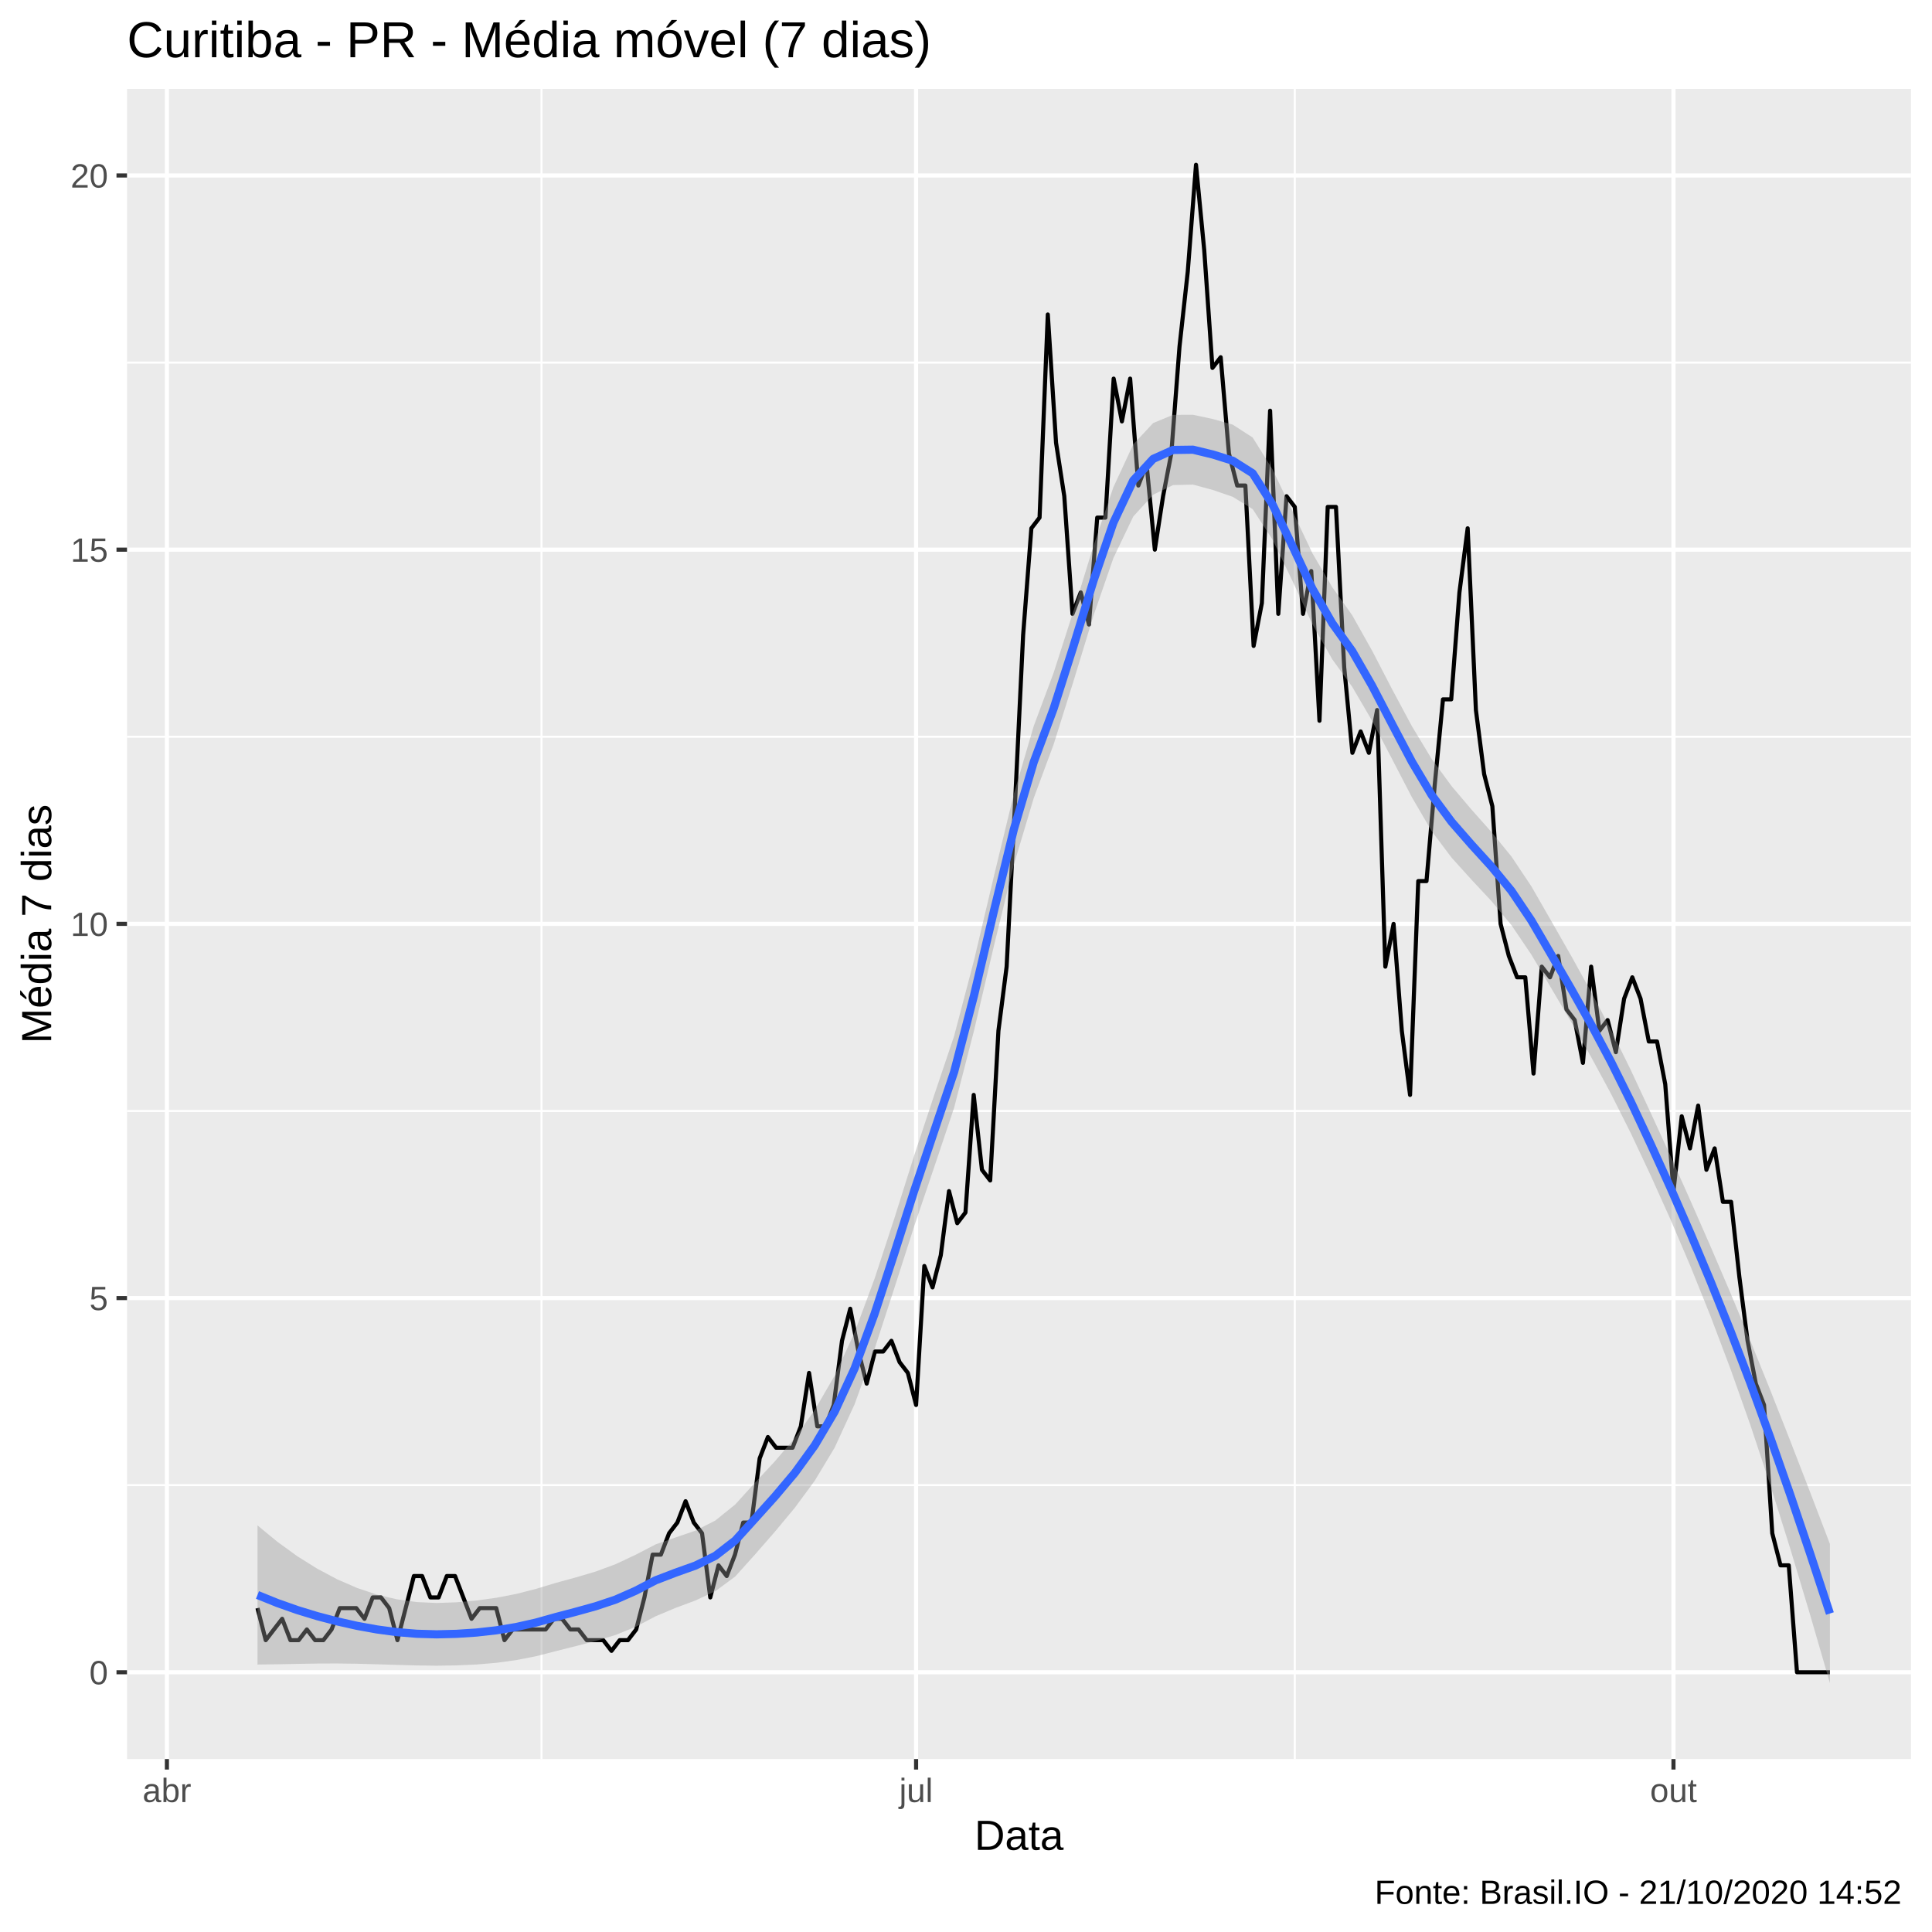
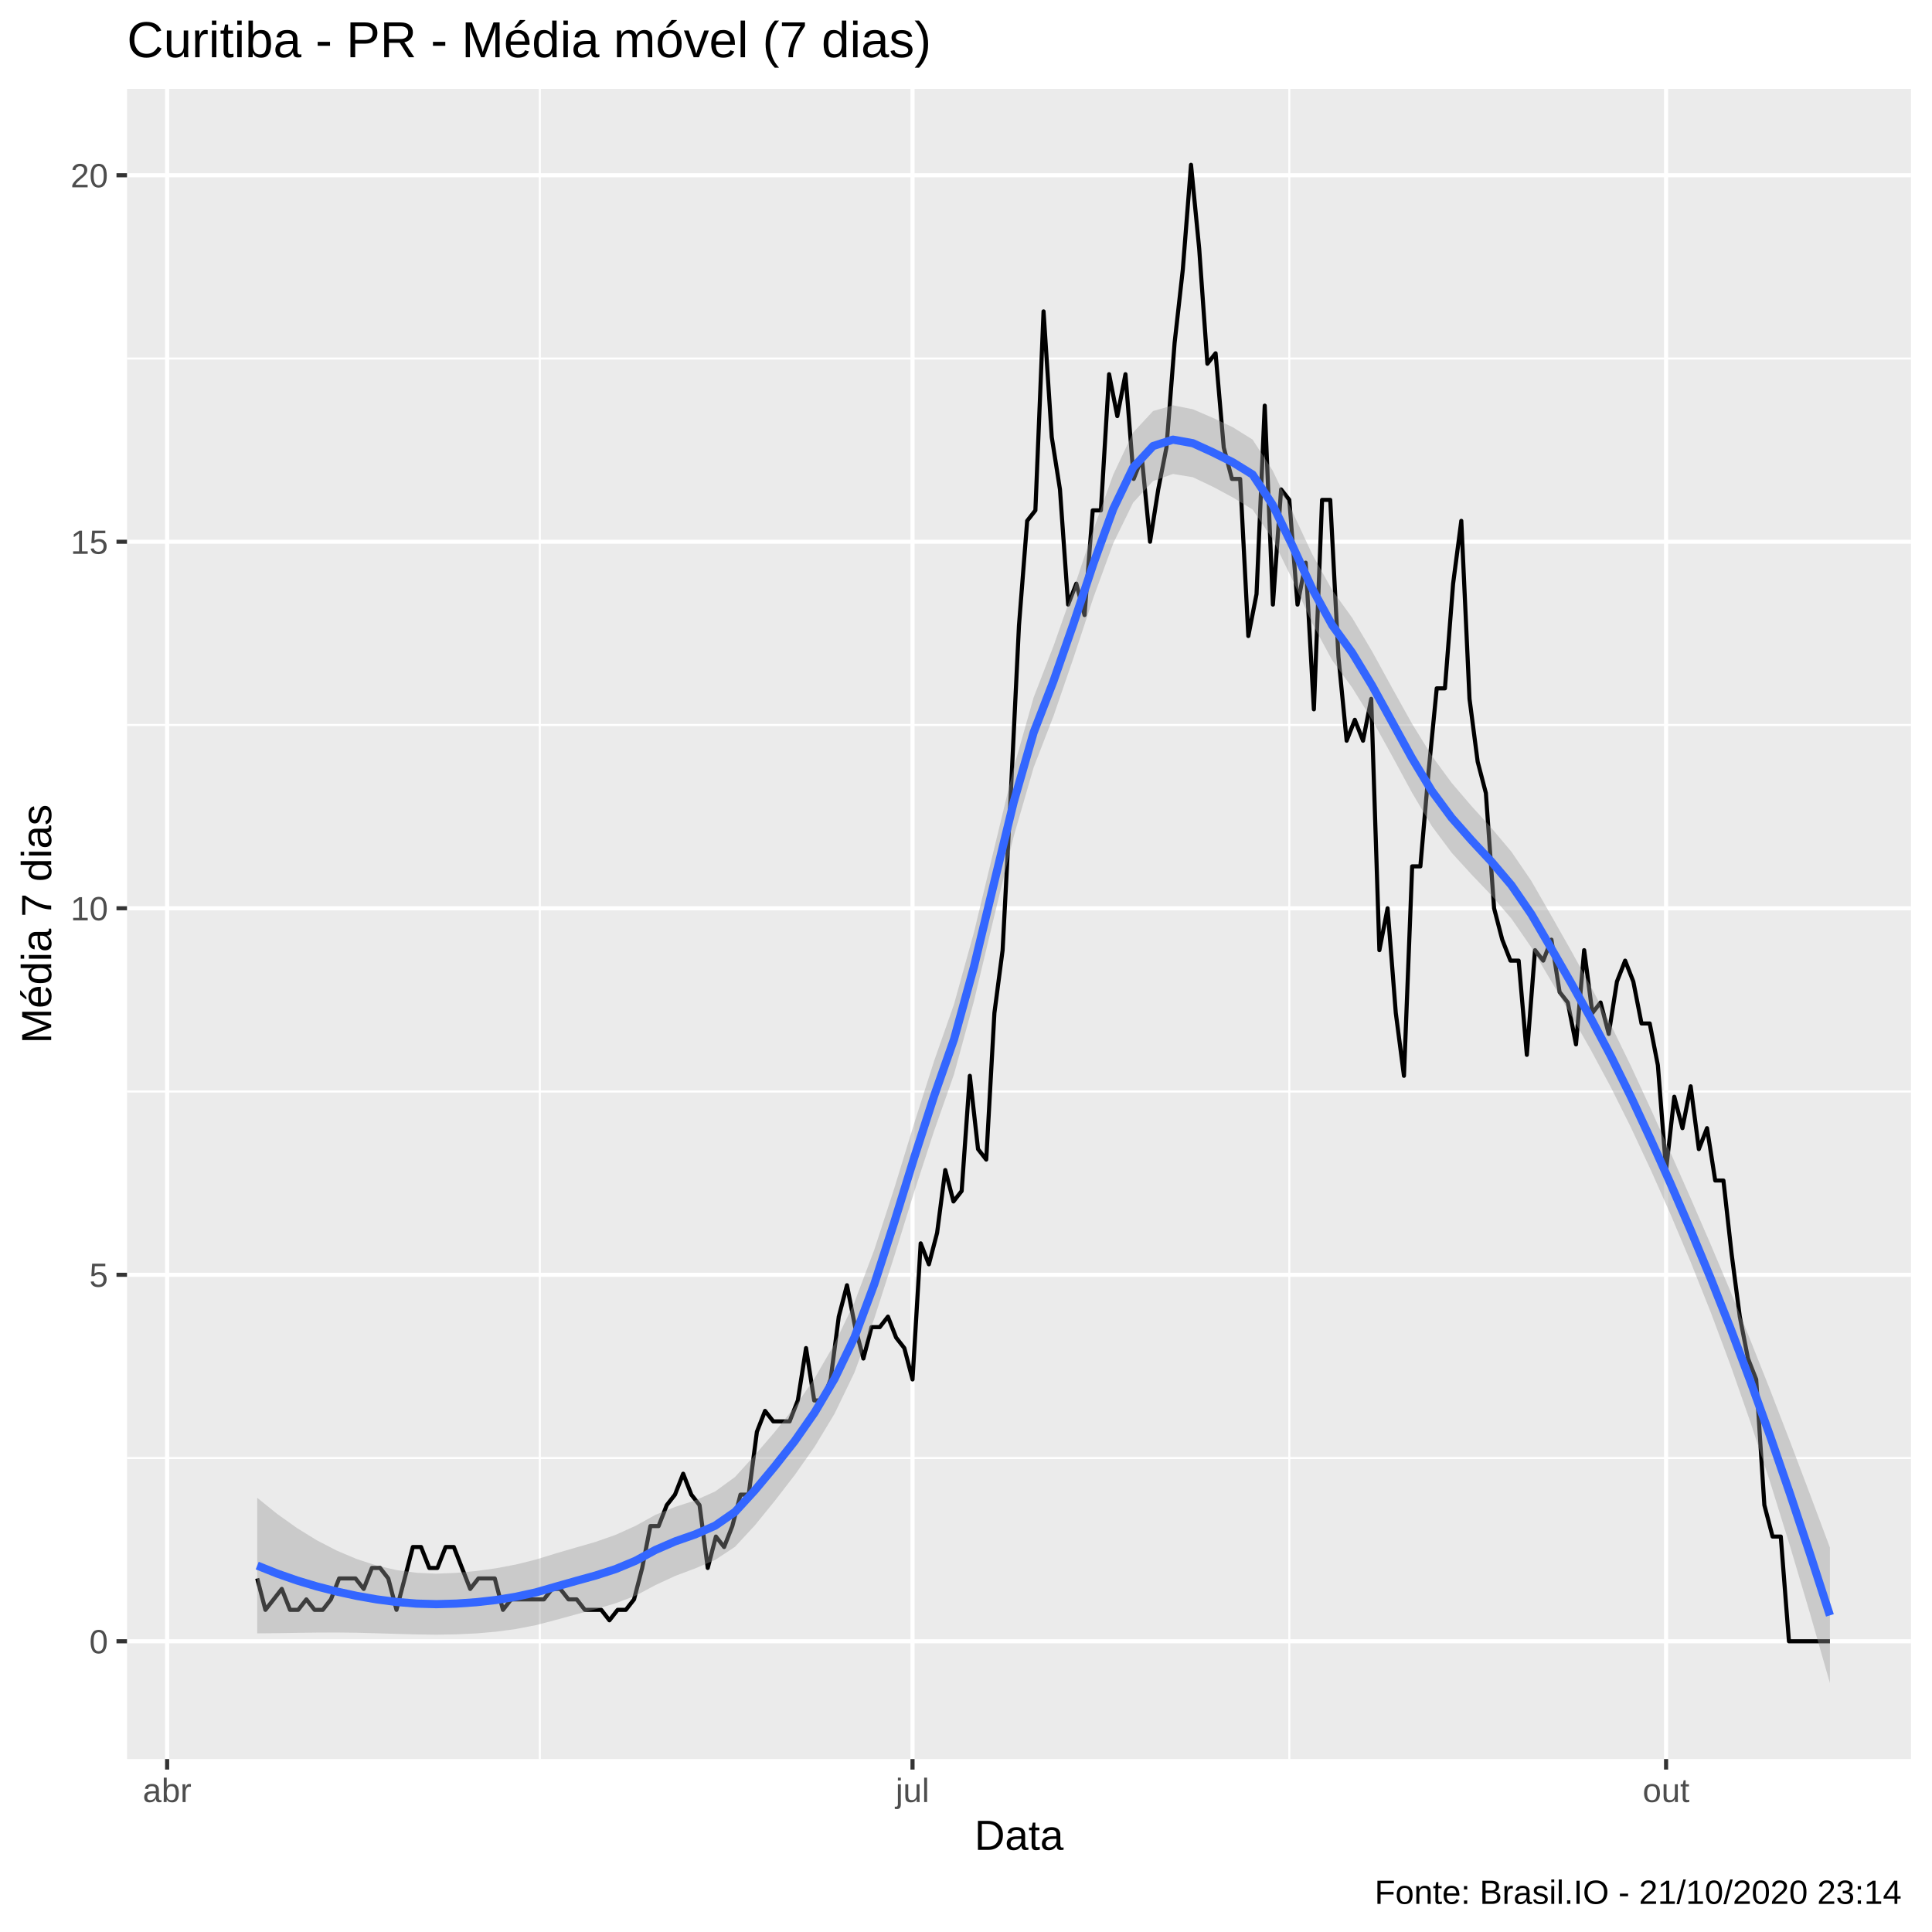
<svg xmlns="http://www.w3.org/2000/svg" viewBox="0 0 504.00 504.00">
  <defs>
    <style type="text/css">
    line, polyline, polygon, path, rect, circle {
      fill: none;
      stroke: #000000;
      stroke-linecap: round;
      stroke-linejoin: round;
      stroke-miterlimit: 10.00;
    }
  </style>
  </defs>
  <rect width="100%" height="100%" style="stroke: none; fill: #FFFFFF;" />
  <rect x="0.00" y="0.00" width="504.00" height="504.00" style="stroke-width: 1.07; stroke: #FFFFFF; fill: #FFFFFF;" />
  <defs>
    <clipPath id="cpMzMuMTN8NDk4LjUyfDQ1OC44OHwyMy4xOQ==">
      <rect x="33.13" y="23.19" width="465.39" height="435.69" />
    </clipPath>
  </defs>
  <rect x="33.13" y="23.19" width="465.39" height="435.69" style="stroke-width: 1.07; stroke: none; fill: #EBEBEB;" clip-path="url(#cpMzMuMTN8NDk4LjUyfDQ1OC44OHwyMy4xOQ==)" />
-   <polyline points="33.13,387.43 498.52,387.43 " style="stroke-width: 0.53; stroke: #FFFFFF; stroke-linecap: butt;" clip-path="url(#cpMzMuMTN8NDk4LjUyfDQ1OC44OHwyMy4xOQ==)" />
-   <polyline points="33.13,289.82 498.52,289.82 " style="stroke-width: 0.53; stroke: #FFFFFF; stroke-linecap: butt;" clip-path="url(#cpMzMuMTN8NDk4LjUyfDQ1OC44OHwyMy4xOQ==)" />
-   <polyline points="33.13,192.20 498.52,192.20 " style="stroke-width: 0.53; stroke: #FFFFFF; stroke-linecap: butt;" clip-path="url(#cpMzMuMTN8NDk4LjUyfDQ1OC44OHwyMy4xOQ==)" />
-   <polyline points="33.13,94.59 498.52,94.59 " style="stroke-width: 0.53; stroke: #FFFFFF; stroke-linecap: butt;" clip-path="url(#cpMzMuMTN8NDk4LjUyfDQ1OC44OHwyMy4xOQ==)" />
-   <polyline points="141.26,458.88 141.26,23.19 " style="stroke-width: 0.53; stroke: #FFFFFF; stroke-linecap: butt;" clip-path="url(#cpMzMuMTN8NDk4LjUyfDQ1OC44OHwyMy4xOQ==)" />
-   <polyline points="337.77,458.88 337.77,23.19 " style="stroke-width: 0.53; stroke: #FFFFFF; stroke-linecap: butt;" clip-path="url(#cpMzMuMTN8NDk4LjUyfDQ1OC44OHwyMy4xOQ==)" />
-   <polyline points="33.13,436.24 498.52,436.24 " style="stroke-width: 1.07; stroke: #FFFFFF; stroke-linecap: butt;" clip-path="url(#cpMzMuMTN8NDk4LjUyfDQ1OC44OHwyMy4xOQ==)" />
-   <polyline points="33.13,338.63 498.52,338.63 " style="stroke-width: 1.07; stroke: #FFFFFF; stroke-linecap: butt;" clip-path="url(#cpMzMuMTN8NDk4LjUyfDQ1OC44OHwyMy4xOQ==)" />
-   <polyline points="33.13,241.01 498.52,241.01 " style="stroke-width: 1.07; stroke: #FFFFFF; stroke-linecap: butt;" clip-path="url(#cpMzMuMTN8NDk4LjUyfDQ1OC44OHwyMy4xOQ==)" />
-   <polyline points="33.13,143.39 498.52,143.39 " style="stroke-width: 1.07; stroke: #FFFFFF; stroke-linecap: butt;" clip-path="url(#cpMzMuMTN8NDk4LjUyfDQ1OC44OHwyMy4xOQ==)" />
-   <polyline points="33.13,45.78 498.52,45.78 " style="stroke-width: 1.07; stroke: #FFFFFF; stroke-linecap: butt;" clip-path="url(#cpMzMuMTN8NDk4LjUyfDQ1OC44OHwyMy4xOQ==)" />
-   <polyline points="43.54,458.88 43.54,23.19 " style="stroke-width: 1.07; stroke: #FFFFFF; stroke-linecap: butt;" clip-path="url(#cpMzMuMTN8NDk4LjUyfDQ1OC44OHwyMy4xOQ==)" />
-   <polyline points="238.98,458.88 238.98,23.19 " style="stroke-width: 1.07; stroke: #FFFFFF; stroke-linecap: butt;" clip-path="url(#cpMzMuMTN8NDk4LjUyfDQ1OC44OHwyMy4xOQ==)" />
-   <polyline points="436.56,458.88 436.56,23.19 " style="stroke-width: 1.07; stroke: #FFFFFF; stroke-linecap: butt;" clip-path="url(#cpMzMuMTN8NDk4LjUyfDQ1OC44OHwyMy4xOQ==)" />
-   <polyline points="67.17,419.51 69.32,427.87 71.46,425.08 73.61,422.30 75.76,427.87 77.91,427.87 80.05,425.08 82.20,427.87 84.35,427.87 86.50,425.08 88.64,419.51 90.79,419.51 92.94,419.51 95.09,422.30 97.23,416.72 99.38,416.72 101.53,419.51 103.68,427.87 105.83,419.51 107.97,411.14 110.12,411.14 112.27,416.72 114.42,416.72 116.56,411.14 118.71,411.14 120.86,416.72 123.01,422.30 125.15,419.51 127.30,419.51 129.45,419.51 131.60,427.87 133.74,425.08 135.89,425.08 138.04,425.08 140.19,425.08 142.34,425.08 144.48,422.30 146.63,422.30 148.78,425.08 150.93,425.08 153.07,427.87 155.22,427.87 157.37,427.87 159.52,430.66 161.66,427.87 163.81,427.87 165.96,425.08 168.11,416.72 170.25,405.56 172.40,405.56 174.55,399.98 176.70,397.19 178.85,391.62 180.99,397.19 183.14,399.98 185.29,416.72 187.44,408.35 189.58,411.14 191.73,405.56 193.88,397.19 196.03,397.19 198.17,380.46 200.32,374.88 202.47,377.67 204.62,377.67 206.76,377.67 208.91,372.09 211.06,358.15 213.21,372.09 215.35,372.09 217.50,366.52 219.65,349.78 221.80,341.41 223.95,352.57 226.09,360.94 228.24,352.57 230.39,352.57 232.54,349.78 234.68,355.36 236.83,358.15 238.98,366.52 241.13,330.26 243.27,335.84 245.42,327.47 247.57,310.73 249.72,319.10 251.86,316.31 254.01,285.63 256.16,305.16 258.31,307.95 260.46,268.90 262.60,252.17 264.75,210.33 266.90,165.71 269.05,137.82 271.19,135.03 273.34,82.04 275.49,115.50 277.64,129.45 279.78,160.13 281.93,154.55 284.08,162.92 286.23,135.03 288.37,135.03 290.52,98.77 292.67,109.93 294.82,98.77 296.96,126.66 299.11,121.08 301.26,143.39 303.41,129.45 305.56,118.29 307.70,90.40 309.85,70.88 312.00,42.99 314.15,65.30 316.29,95.98 318.44,93.19 320.59,118.29 322.74,126.66 324.88,126.66 327.03,168.50 329.18,157.34 331.33,107.14 333.47,160.13 335.62,129.45 337.77,132.24 339.92,160.13 342.07,148.97 344.21,188.02 346.36,132.24 348.51,132.24 350.66,174.07 352.80,196.39 354.95,190.81 357.10,196.39 359.25,185.23 361.39,252.17 363.54,241.01 365.69,268.90 367.84,285.63 369.98,229.85 372.13,229.85 374.28,204.75 376.43,182.44 378.58,182.44 380.72,154.55 382.87,137.82 385.02,185.23 387.17,201.96 389.31,210.33 391.46,241.01 393.61,249.38 395.76,254.95 397.90,254.95 400.05,280.06 402.20,252.17 404.35,254.95 406.49,249.38 408.64,263.32 410.79,266.11 412.94,277.27 415.08,252.17 417.23,268.90 419.38,266.11 421.53,274.48 423.68,260.53 425.82,254.95 427.97,260.53 430.12,271.69 432.27,271.69 434.41,282.84 436.56,310.73 438.71,291.21 440.86,299.58 443.00,288.42 445.15,305.16 447.30,299.58 449.45,313.52 451.59,313.52 453.74,333.05 455.89,349.78 458.04,360.94 460.19,366.52 462.33,399.98 464.48,408.35 466.63,408.35 468.78,436.24 470.92,436.24 473.07,436.24 475.22,436.24 477.37,436.24 " style="stroke-width: 1.07; stroke-linecap: butt;" clip-path="url(#cpMzMuMTN8NDk4LjUyfDQ1OC44OHwyMy4xOQ==)" />
-   <polygon points="67.17,397.93 72.36,402.20 77.55,405.97 82.75,409.22 87.94,411.98 93.13,414.24 98.32,415.99 103.51,417.21 108.71,417.93 113.90,418.17 119.09,417.99 124.28,417.53 129.48,416.81 134.67,415.81 139.86,414.48 145.05,412.91 150.25,411.49 155.44,409.95 160.63,408.03 165.82,405.59 171.02,402.89 176.21,401.08 181.40,399.31 186.59,396.67 191.79,392.48 196.98,386.77 202.17,381.18 207.36,375.10 212.55,367.81 217.75,358.83 222.94,347.60 228.13,333.62 233.32,317.79 238.52,301.32 243.71,285.66 248.90,270.28 254.09,250.52 259.29,228.52 264.48,207.11 269.67,189.40 274.86,175.50 280.06,159.31 285.25,142.42 290.44,127.12 295.63,115.93 300.83,110.36 306.02,108.22 311.21,108.20 316.40,109.31 321.59,110.78 326.79,114.14 331.98,122.48 337.17,133.35 342.36,144.32 347.56,153.19 352.75,160.50 357.94,169.74 363.13,179.75 368.33,189.46 373.52,198.05 378.71,205.11 383.90,211.23 389.10,217.08 394.29,223.44 399.48,231.21 404.67,240.24 409.87,249.35 415.06,258.73 420.25,268.61 425.44,279.18 430.63,290.33 435.83,301.69 441.02,313.28 446.21,325.12 451.40,337.24 456.60,349.73 461.79,362.59 466.98,375.76 472.17,389.17 477.37,402.77 477.37,439.07 472.17,421.13 466.98,403.85 461.79,387.34 456.60,371.70 451.40,357.03 446.21,343.30 441.02,330.40 435.83,318.23 430.63,306.68 425.44,295.64 420.25,285.31 415.06,275.71 409.87,266.62 404.67,257.79 399.48,249.02 394.29,241.35 389.10,235.09 383.90,229.52 378.71,223.78 373.52,216.88 368.33,208.00 363.13,197.98 357.94,188.04 352.75,179.17 347.56,172.01 342.36,162.84 337.17,151.57 331.98,140.79 326.79,132.82 321.59,129.61 316.40,127.82 311.21,126.42 306.02,126.54 300.83,129.05 295.63,134.75 290.44,145.61 285.25,160.64 280.06,177.64 274.86,194.20 269.67,208.21 264.48,225.59 259.29,246.73 254.09,268.86 248.90,288.99 243.71,304.46 238.52,319.79 233.32,336.00 228.13,351.97 222.94,366.33 217.75,377.62 212.55,386.26 207.36,393.31 202.17,399.55 196.98,405.50 191.79,411.27 186.59,415.11 181.40,417.52 176.21,419.46 171.02,421.64 165.82,424.38 160.63,426.50 155.44,428.07 150.25,429.41 145.05,430.72 139.86,432.05 134.67,433.07 129.48,433.78 124.28,434.22 119.09,434.45 113.90,434.53 108.71,434.46 103.51,434.32 98.32,434.16 93.13,434.02 87.94,433.95 82.75,433.97 77.55,434.06 72.36,434.16 67.17,434.23 " style="stroke-width: 0.00; stroke: none; fill: #999999; fill-opacity: 0.40;" clip-path="url(#cpMzMuMTN8NDk4LjUyfDQ1OC44OHwyMy4xOQ==)" />
-   <polyline points="67.17,397.93 72.36,402.20 77.55,405.97 82.75,409.22 87.94,411.98 93.13,414.24 98.32,415.99 103.51,417.21 108.71,417.93 113.90,418.17 119.09,417.99 124.28,417.53 129.48,416.81 134.67,415.81 139.86,414.48 145.05,412.91 150.25,411.49 155.44,409.95 160.63,408.03 165.82,405.59 171.02,402.89 176.21,401.08 181.40,399.31 186.59,396.67 191.79,392.48 196.98,386.77 202.17,381.18 207.36,375.10 212.55,367.81 217.75,358.83 222.94,347.60 228.13,333.62 233.32,317.79 238.52,301.32 243.71,285.66 248.90,270.28 254.09,250.52 259.29,228.52 264.48,207.11 269.67,189.40 274.86,175.50 280.06,159.31 285.25,142.42 290.44,127.12 295.63,115.93 300.83,110.36 306.02,108.22 311.21,108.20 316.40,109.31 321.59,110.78 326.79,114.14 331.98,122.48 337.17,133.35 342.36,144.32 347.56,153.19 352.75,160.50 357.94,169.74 363.13,179.75 368.33,189.46 373.52,198.05 378.71,205.11 383.90,211.23 389.10,217.08 394.29,223.44 399.48,231.21 404.67,240.24 409.87,249.35 415.06,258.73 420.25,268.61 425.44,279.18 430.63,290.33 435.83,301.69 441.02,313.28 446.21,325.12 451.40,337.24 456.60,349.73 461.79,362.59 466.98,375.76 472.17,389.17 477.37,402.77 " style="stroke-width: 2.13; stroke: none;" clip-path="url(#cpMzMuMTN8NDk4LjUyfDQ1OC44OHwyMy4xOQ==)" />
-   <polyline points="477.37,439.07 472.17,421.13 466.98,403.85 461.79,387.34 456.60,371.70 451.40,357.03 446.21,343.30 441.02,330.40 435.83,318.23 430.63,306.68 425.44,295.64 420.25,285.31 415.06,275.71 409.87,266.62 404.67,257.79 399.48,249.02 394.29,241.35 389.10,235.09 383.90,229.52 378.71,223.78 373.52,216.88 368.33,208.00 363.13,197.98 357.94,188.04 352.75,179.17 347.56,172.01 342.36,162.84 337.17,151.57 331.98,140.79 326.79,132.82 321.59,129.61 316.40,127.82 311.21,126.42 306.02,126.54 300.83,129.05 295.63,134.75 290.44,145.61 285.25,160.64 280.06,177.64 274.86,194.20 269.67,208.21 264.48,225.59 259.29,246.73 254.09,268.86 248.90,288.99 243.71,304.46 238.52,319.79 233.32,336.00 228.13,351.97 222.94,366.33 217.75,377.62 212.55,386.26 207.36,393.31 202.17,399.55 196.98,405.50 191.79,411.27 186.59,415.11 181.40,417.52 176.21,419.46 171.02,421.64 165.82,424.38 160.63,426.50 155.44,428.07 150.25,429.41 145.05,430.72 139.86,432.05 134.67,433.07 129.48,433.78 124.28,434.22 119.09,434.45 113.90,434.53 108.71,434.46 103.51,434.32 98.32,434.16 93.13,434.02 87.94,433.95 82.75,433.97 77.55,434.06 72.36,434.16 67.17,434.23 " style="stroke-width: 2.13; stroke: none;" clip-path="url(#cpMzMuMTN8NDk4LjUyfDQ1OC44OHwyMy4xOQ==)" />
-   <polyline points="67.17,416.08 72.36,418.18 77.55,420.01 82.75,421.60 87.94,422.96 93.13,424.13 98.32,425.07 103.51,425.77 108.71,426.20 113.90,426.35 119.09,426.22 124.28,425.88 129.48,425.30 134.67,424.44 139.86,423.27 145.05,421.82 150.25,420.45 155.44,419.01 160.63,417.27 165.82,414.98 171.02,412.26 176.21,410.27 181.40,408.42 186.59,405.89 191.79,401.87 196.98,396.13 202.17,390.37 207.36,384.21 212.55,377.04 217.75,368.23 222.94,356.97 228.13,342.80 233.32,326.89 238.52,310.55 243.71,295.06 248.90,279.64 254.09,259.69 259.29,237.62 264.48,216.35 269.67,198.80 274.86,184.85 280.06,168.48 285.25,151.53 290.44,136.36 295.63,125.34 300.83,119.71 306.02,117.38 311.21,117.31 316.40,118.57 321.59,120.19 326.79,123.48 331.98,131.64 337.17,142.46 342.36,153.58 347.56,162.60 352.75,169.84 357.94,178.89 363.13,188.86 368.33,198.73 373.52,207.46 378.71,214.44 383.90,220.38 389.10,226.09 394.29,232.40 399.48,240.12 404.67,249.02 409.87,257.98 415.06,267.22 420.25,276.96 425.44,287.41 430.63,298.50 435.83,309.96 441.02,321.84 446.21,334.21 451.40,347.13 456.60,360.71 461.79,374.96 466.98,389.80 472.17,405.15 477.37,420.92 " style="stroke-width: 2.13; stroke: #3366FF; stroke-linecap: butt;" clip-path="url(#cpMzMuMTN8NDk4LjUyfDQ1OC44OHwyMy4xOQ==)" />
+   <polyline points="33.13,380.35 498.52,380.35 " style="stroke-width: 0.53; stroke: #FFFFFF; stroke-linecap: butt;" clip-path="url(#cpMzMuMTN8NDk4LjUyfDQ1OC44OHwyMy4xOQ==)" />
+   <polyline points="33.13,284.74 498.52,284.74 " style="stroke-width: 0.53; stroke: #FFFFFF; stroke-linecap: butt;" clip-path="url(#cpMzMuMTN8NDk4LjUyfDQ1OC44OHwyMy4xOQ==)" />
+   <polyline points="33.13,189.13 498.52,189.13 " style="stroke-width: 0.53; stroke: #FFFFFF; stroke-linecap: butt;" clip-path="url(#cpMzMuMTN8NDk4LjUyfDQ1OC44OHwyMy4xOQ==)" />
+   <polyline points="33.13,93.53 498.52,93.53 " style="stroke-width: 0.53; stroke: #FFFFFF; stroke-linecap: butt;" clip-path="url(#cpMzMuMTN8NDk4LjUyfDQ1OC44OHwyMy4xOQ==)" />
+   <polyline points="140.82,458.88 140.82,23.19 " style="stroke-width: 0.53; stroke: #FFFFFF; stroke-linecap: butt;" clip-path="url(#cpMzMuMTN8NDk4LjUyfDQ1OC44OHwyMy4xOQ==)" />
+   <polyline points="336.34,458.88 336.34,23.19 " style="stroke-width: 0.53; stroke: #FFFFFF; stroke-linecap: butt;" clip-path="url(#cpMzMuMTN8NDk4LjUyfDQ1OC44OHwyMy4xOQ==)" />
+   <polyline points="33.13,428.16 498.52,428.16 " style="stroke-width: 1.07; stroke: #FFFFFF; stroke-linecap: butt;" clip-path="url(#cpMzMuMTN8NDk4LjUyfDQ1OC44OHwyMy4xOQ==)" />
+   <polyline points="33.13,332.55 498.52,332.55 " style="stroke-width: 1.07; stroke: #FFFFFF; stroke-linecap: butt;" clip-path="url(#cpMzMuMTN8NDk4LjUyfDQ1OC44OHwyMy4xOQ==)" />
+   <polyline points="33.13,236.94 498.52,236.94 " style="stroke-width: 1.07; stroke: #FFFFFF; stroke-linecap: butt;" clip-path="url(#cpMzMuMTN8NDk4LjUyfDQ1OC44OHwyMy4xOQ==)" />
+   <polyline points="33.13,141.33 498.52,141.33 " style="stroke-width: 1.07; stroke: #FFFFFF; stroke-linecap: butt;" clip-path="url(#cpMzMuMTN8NDk4LjUyfDQ1OC44OHwyMy4xOQ==)" />
+   <polyline points="33.13,45.72 498.52,45.72 " style="stroke-width: 1.07; stroke: #FFFFFF; stroke-linecap: butt;" clip-path="url(#cpMzMuMTN8NDk4LjUyfDQ1OC44OHwyMy4xOQ==)" />
+   <polyline points="43.60,458.88 43.60,23.19 " style="stroke-width: 1.07; stroke: #FFFFFF; stroke-linecap: butt;" clip-path="url(#cpMzMuMTN8NDk4LjUyfDQ1OC44OHwyMy4xOQ==)" />
+   <polyline points="238.05,458.88 238.05,23.19 " style="stroke-width: 1.07; stroke: #FFFFFF; stroke-linecap: butt;" clip-path="url(#cpMzMuMTN8NDk4LjUyfDQ1OC44OHwyMy4xOQ==)" />
+   <polyline points="434.63,458.88 434.63,23.19 " style="stroke-width: 1.07; stroke: #FFFFFF; stroke-linecap: butt;" clip-path="url(#cpMzMuMTN8NDk4LjUyfDQ1OC44OHwyMy4xOQ==)" />
+   <polyline points="67.10,411.77 69.24,419.96 71.38,417.23 73.51,414.50 75.65,419.96 77.79,419.96 79.92,417.23 82.06,419.96 84.20,419.96 86.33,417.23 88.47,411.77 90.61,411.77 92.74,411.77 94.88,414.50 97.02,409.03 99.15,409.03 101.29,411.77 103.43,419.96 105.57,411.77 107.70,403.57 109.84,403.57 111.98,409.03 114.11,409.03 116.25,403.57 118.39,403.57 120.52,409.03 122.66,414.50 124.80,411.77 126.93,411.77 129.07,411.77 131.21,419.96 133.34,417.23 135.48,417.23 137.62,417.23 139.75,417.23 141.89,417.23 144.03,414.50 146.16,414.50 148.30,417.23 150.44,417.23 152.57,419.96 154.71,419.96 156.85,419.96 158.98,422.69 161.12,419.96 163.26,419.96 165.40,417.23 167.53,409.03 169.67,398.11 171.81,398.11 173.94,392.64 176.08,389.91 178.22,384.45 180.35,389.91 182.49,392.64 184.63,409.03 186.76,400.84 188.90,403.57 191.04,398.11 193.17,389.91 195.31,389.91 197.45,373.52 199.58,368.06 201.72,370.79 203.86,370.79 205.99,370.79 208.13,365.33 210.27,351.67 212.40,365.33 214.54,365.33 216.68,359.86 218.81,343.47 220.95,335.28 223.09,346.21 225.23,354.40 227.36,346.21 229.50,346.21 231.64,343.47 233.77,348.94 235.91,351.67 238.05,359.86 240.18,324.35 242.32,329.82 244.46,321.62 246.59,305.23 248.73,313.43 250.87,310.69 253.00,280.65 255.14,299.77 257.28,302.50 259.41,264.26 261.55,247.87 263.69,206.89 265.82,163.18 267.96,135.87 270.10,133.14 272.23,81.23 274.37,114.01 276.51,127.67 278.64,157.72 280.78,152.26 282.92,160.45 285.06,133.14 287.19,133.14 289.33,97.62 291.47,108.55 293.60,97.62 295.74,124.94 297.88,119.48 300.01,141.33 302.15,127.67 304.29,116.75 306.42,89.43 308.56,70.31 310.70,42.99 312.83,64.84 314.97,94.89 317.11,92.16 319.24,116.75 321.38,124.94 323.52,124.94 325.65,165.92 327.79,154.99 329.93,105.82 332.06,157.72 334.20,127.67 336.34,130.40 338.48,157.72 340.61,146.79 342.75,185.04 344.89,130.40 347.02,130.40 349.16,171.38 351.30,193.23 353.43,187.77 355.57,193.23 357.71,182.31 359.84,247.87 361.98,236.94 364.12,264.26 366.25,280.65 368.39,226.01 370.53,226.01 372.66,201.43 374.80,179.57 376.94,179.57 379.07,152.26 381.21,135.87 383.35,182.31 385.48,198.70 387.62,206.89 389.76,236.94 391.89,245.13 394.03,250.60 396.17,250.60 398.31,275.18 400.44,247.87 402.58,250.60 404.72,245.13 406.85,258.79 408.99,261.52 411.13,272.45 413.26,247.87 415.40,264.26 417.54,261.52 419.67,269.72 421.81,256.06 423.95,250.60 426.08,256.06 428.22,266.99 430.36,266.99 432.49,277.91 434.63,305.23 436.77,286.11 438.90,294.30 441.04,283.38 443.18,299.77 445.31,294.30 447.45,307.96 449.59,307.96 451.72,327.08 453.86,343.47 456.00,354.40 458.14,359.86 460.27,392.64 462.41,400.84 464.55,400.84 466.68,428.16 468.82,428.16 470.96,428.16 473.09,428.16 475.23,428.16 477.37,428.16 " style="stroke-width: 1.07; stroke-linecap: butt;" clip-path="url(#cpMzMuMTN8NDk4LjUyfDQ1OC44OHwyMy4xOQ==)" />
+   <polygon points="67.10,390.73 72.30,394.93 77.49,398.63 82.68,401.83 87.88,404.52 93.07,406.71 98.26,408.40 103.46,409.59 108.65,410.29 113.84,410.52 119.03,410.31 124.23,409.82 129.42,409.11 134.61,408.13 139.81,406.84 145.00,405.23 150.19,403.72 155.39,402.22 160.58,400.40 165.77,398.06 170.97,395.18 176.16,393.09 181.35,391.41 186.55,389.08 191.74,385.30 196.93,379.59 202.13,373.52 207.32,367.05 212.51,359.54 217.71,350.56 222.90,339.74 228.09,325.97 233.29,309.97 238.48,293.06 243.67,276.80 248.87,261.98 254.06,243.28 259.25,221.77 264.44,200.29 269.64,181.95 274.83,168.51 280.02,153.79 285.22,138.22 290.41,123.81 295.60,112.83 300.80,107.23 305.99,105.74 311.18,106.76 316.38,109.00 321.57,111.44 326.76,114.67 331.96,122.69 337.15,133.48 342.34,144.62 347.54,153.95 352.73,161.15 357.92,169.89 363.12,179.39 368.31,188.71 373.50,197.15 378.70,204.24 383.89,210.30 389.08,216.01 394.28,222.19 399.47,229.79 404.66,238.84 409.85,248.00 415.05,257.45 420.24,267.39 425.43,278.03 430.63,289.29 435.82,300.77 441.01,312.51 446.21,324.51 451.40,336.82 456.59,349.53 461.79,362.64 466.98,376.08 472.17,389.80 477.37,403.72 477.37,439.07 472.17,420.90 466.98,403.41 461.79,386.70 456.59,370.88 451.40,356.05 446.21,342.17 441.01,329.15 435.82,316.86 430.63,305.21 425.43,294.07 420.24,283.67 415.05,274.00 409.85,264.84 404.66,255.95 399.47,247.14 394.28,239.64 389.08,233.57 383.89,228.15 378.70,222.46 373.50,215.48 368.31,206.72 363.12,197.13 357.92,187.75 352.73,179.37 347.54,172.27 342.34,162.61 337.15,151.22 331.96,140.57 326.76,132.91 321.57,129.75 316.38,126.97 311.18,124.49 305.99,123.64 300.80,125.49 295.60,131.12 290.41,141.75 285.22,155.95 280.02,171.71 274.83,186.79 269.64,200.23 264.44,218.21 259.25,239.50 254.06,261.22 248.87,280.28 243.67,295.06 238.48,310.96 233.29,327.70 228.09,343.93 222.90,358.05 217.71,368.80 212.51,377.42 207.32,384.79 202.13,391.51 196.93,397.91 191.74,403.52 186.55,406.94 181.35,409.15 176.16,411.10 170.97,413.51 165.77,416.28 160.58,418.25 155.39,419.78 150.19,421.17 145.00,422.59 139.81,423.95 134.61,424.96 129.42,425.66 124.23,426.11 119.03,426.35 113.84,426.44 108.65,426.37 103.46,426.23 98.26,426.07 93.07,425.93 87.88,425.87 82.68,425.89 77.49,425.96 72.30,426.04 67.10,426.09 " style="stroke-width: 0.00; stroke: none; fill: #999999; fill-opacity: 0.40;" clip-path="url(#cpMzMuMTN8NDk4LjUyfDQ1OC44OHwyMy4xOQ==)" />
+   <polyline points="67.10,390.73 72.30,394.93 77.49,398.63 82.68,401.83 87.88,404.52 93.07,406.71 98.26,408.40 103.46,409.59 108.65,410.29 113.84,410.52 119.03,410.31 124.23,409.82 129.42,409.11 134.61,408.13 139.81,406.84 145.00,405.23 150.19,403.72 155.39,402.22 160.58,400.40 165.77,398.06 170.97,395.18 176.16,393.09 181.35,391.41 186.55,389.08 191.74,385.30 196.93,379.59 202.13,373.52 207.32,367.05 212.51,359.54 217.71,350.56 222.90,339.74 228.09,325.97 233.29,309.97 238.48,293.06 243.67,276.80 248.87,261.98 254.06,243.28 259.25,221.77 264.44,200.29 269.64,181.95 274.83,168.51 280.02,153.79 285.22,138.22 290.41,123.81 295.60,112.83 300.80,107.23 305.99,105.74 311.18,106.76 316.38,109.00 321.57,111.44 326.76,114.67 331.96,122.69 337.15,133.48 342.34,144.62 347.54,153.95 352.73,161.15 357.92,169.89 363.12,179.39 368.31,188.71 373.50,197.15 378.70,204.24 383.89,210.30 389.08,216.01 394.28,222.19 399.47,229.79 404.66,238.84 409.85,248.00 415.05,257.45 420.24,267.39 425.43,278.03 430.63,289.29 435.82,300.77 441.01,312.51 446.21,324.51 451.40,336.82 456.59,349.53 461.79,362.64 466.98,376.08 472.17,389.80 477.37,403.72 " style="stroke-width: 2.13; stroke: none;" clip-path="url(#cpMzMuMTN8NDk4LjUyfDQ1OC44OHwyMy4xOQ==)" />
+   <polyline points="477.37,439.07 472.17,420.90 466.98,403.41 461.79,386.70 456.59,370.88 451.40,356.05 446.21,342.17 441.01,329.15 435.82,316.86 430.63,305.21 425.43,294.07 420.24,283.67 415.05,274.00 409.85,264.84 404.66,255.95 399.47,247.14 394.28,239.64 389.08,233.57 383.89,228.15 378.70,222.46 373.50,215.48 368.31,206.72 363.12,197.13 357.92,187.75 352.73,179.37 347.54,172.27 342.34,162.61 337.15,151.22 331.96,140.57 326.76,132.91 321.57,129.75 316.38,126.97 311.18,124.49 305.99,123.64 300.80,125.49 295.60,131.12 290.41,141.75 285.22,155.95 280.02,171.71 274.83,186.79 269.64,200.23 264.44,218.21 259.25,239.50 254.06,261.22 248.87,280.28 243.67,295.06 238.48,310.96 233.29,327.70 228.09,343.93 222.90,358.05 217.71,368.80 212.51,377.42 207.32,384.79 202.13,391.51 196.93,397.91 191.74,403.52 186.55,406.94 181.35,409.15 176.16,411.10 170.97,413.51 165.77,416.28 160.58,418.25 155.39,419.78 150.19,421.17 145.00,422.59 139.81,423.95 134.61,424.96 129.42,425.66 124.23,426.11 119.03,426.35 113.84,426.44 108.65,426.37 103.46,426.23 98.26,426.07 93.07,425.93 87.88,425.87 82.68,425.89 77.49,425.96 72.30,426.04 67.10,426.09 " style="stroke-width: 2.13; stroke: none;" clip-path="url(#cpMzMuMTN8NDk4LjUyfDQ1OC44OHwyMy4xOQ==)" />
+   <polyline points="67.10,408.41 72.30,410.49 77.49,412.30 82.68,413.86 87.88,415.19 93.07,416.32 98.26,417.23 103.46,417.91 108.65,418.33 113.84,418.48 119.03,418.33 124.23,417.97 129.42,417.39 134.61,416.54 139.81,415.40 145.00,413.91 150.19,412.44 155.39,411.00 160.58,409.33 165.77,407.17 170.97,404.34 176.16,402.09 181.35,400.28 186.55,398.01 191.74,394.41 196.93,388.75 202.13,382.51 207.32,375.92 212.51,368.48 217.71,359.68 222.90,348.90 228.09,334.95 233.29,318.84 238.48,302.01 243.67,285.93 248.87,271.13 254.06,252.25 259.25,230.63 264.44,209.25 269.64,191.09 274.83,177.65 280.02,162.75 285.22,147.08 290.41,132.78 295.60,121.97 300.80,116.36 305.99,114.69 311.18,115.62 316.38,117.99 321.57,120.59 326.76,123.79 331.96,131.63 337.15,142.35 342.34,153.62 347.54,163.11 352.73,170.26 357.92,178.82 363.12,188.26 368.31,197.72 373.50,206.32 378.70,213.35 383.89,219.22 389.08,224.79 394.28,230.92 399.47,238.47 404.66,247.39 409.85,256.42 415.05,265.73 420.24,275.53 425.43,286.05 430.63,297.25 435.82,308.82 441.01,320.83 446.21,333.34 451.40,346.44 456.59,360.21 461.79,374.67 466.98,389.75 472.17,405.35 477.37,421.40 " style="stroke-width: 2.13; stroke: #3366FF; stroke-linecap: butt;" clip-path="url(#cpMzMuMTN8NDk4LjUyfDQ1OC44OHwyMy4xOQ==)" />
  <defs>
    <clipPath id="cpMC4wMHw1MDQuMDB8NTA0LjAwfDAuMDA=">
      <rect x="0.00" y="0.00" width="504.00" height="504.00" />
    </clipPath>
  </defs>
  <g clip-path="url(#cpMC4wMHw1MDQuMDB8NTA0LjAwfDAuMDA=)">
-     <text x="23.30" y="439.39" style="font-size: 8.80px; fill: #4D4D4D; font-family: Arial;" textLength="4.89px" lengthAdjust="spacingAndGlyphs">0</text>
+     <text x="23.30" y="431.31" style="font-size: 8.80px; fill: #4D4D4D; font-family: Arial;" textLength="4.89px" lengthAdjust="spacingAndGlyphs">0</text>
  </g>
  <g clip-path="url(#cpMC4wMHw1MDQuMDB8NTA0LjAwfDAuMDA=)">
-     <text x="23.30" y="341.77" style="font-size: 8.80px; fill: #4D4D4D; font-family: Arial;" textLength="4.89px" lengthAdjust="spacingAndGlyphs">5</text>
+     <text x="23.30" y="335.70" style="font-size: 8.80px; fill: #4D4D4D; font-family: Arial;" textLength="4.89px" lengthAdjust="spacingAndGlyphs">5</text>
  </g>
  <g clip-path="url(#cpMC4wMHw1MDQuMDB8NTA0LjAwfDAuMDA=)">
-     <text x="18.41" y="244.16" style="font-size: 8.80px; fill: #4D4D4D; font-family: Arial;" textLength="9.79px" lengthAdjust="spacingAndGlyphs">10</text>
+     <text x="18.41" y="240.09" style="font-size: 8.80px; fill: #4D4D4D; font-family: Arial;" textLength="9.79px" lengthAdjust="spacingAndGlyphs">10</text>
  </g>
  <g clip-path="url(#cpMC4wMHw1MDQuMDB8NTA0LjAwfDAuMDA=)">
-     <text x="18.41" y="146.54" style="font-size: 8.80px; fill: #4D4D4D; font-family: Arial;" textLength="9.79px" lengthAdjust="spacingAndGlyphs">15</text>
+     <text x="18.41" y="144.48" style="font-size: 8.80px; fill: #4D4D4D; font-family: Arial;" textLength="9.79px" lengthAdjust="spacingAndGlyphs">15</text>
  </g>
  <g clip-path="url(#cpMC4wMHw1MDQuMDB8NTA0LjAwfDAuMDA=)">
-     <text x="18.41" y="48.93" style="font-size: 8.80px; fill: #4D4D4D; font-family: Arial;" textLength="9.79px" lengthAdjust="spacingAndGlyphs">20</text>
+     <text x="18.41" y="48.87" style="font-size: 8.80px; fill: #4D4D4D; font-family: Arial;" textLength="9.79px" lengthAdjust="spacingAndGlyphs">20</text>
  </g>
-   <polyline points="30.39,436.24 33.13,436.24 " style="stroke-width: 1.07; stroke: #333333; stroke-linecap: butt;" clip-path="url(#cpMC4wMHw1MDQuMDB8NTA0LjAwfDAuMDA=)" />
-   <polyline points="30.39,338.63 33.13,338.63 " style="stroke-width: 1.07; stroke: #333333; stroke-linecap: butt;" clip-path="url(#cpMC4wMHw1MDQuMDB8NTA0LjAwfDAuMDA=)" />
-   <polyline points="30.39,241.01 33.13,241.01 " style="stroke-width: 1.07; stroke: #333333; stroke-linecap: butt;" clip-path="url(#cpMC4wMHw1MDQuMDB8NTA0LjAwfDAuMDA=)" />
-   <polyline points="30.39,143.39 33.13,143.39 " style="stroke-width: 1.07; stroke: #333333; stroke-linecap: butt;" clip-path="url(#cpMC4wMHw1MDQuMDB8NTA0LjAwfDAuMDA=)" />
-   <polyline points="30.39,45.78 33.13,45.78 " style="stroke-width: 1.07; stroke: #333333; stroke-linecap: butt;" clip-path="url(#cpMC4wMHw1MDQuMDB8NTA0LjAwfDAuMDA=)" />
-   <polyline points="43.54,461.62 43.54,458.88 " style="stroke-width: 1.07; stroke: #333333; stroke-linecap: butt;" clip-path="url(#cpMC4wMHw1MDQuMDB8NTA0LjAwfDAuMDA=)" />
-   <polyline points="238.98,461.62 238.98,458.88 " style="stroke-width: 1.07; stroke: #333333; stroke-linecap: butt;" clip-path="url(#cpMC4wMHw1MDQuMDB8NTA0LjAwfDAuMDA=)" />
-   <polyline points="436.56,461.62 436.56,458.88 " style="stroke-width: 1.07; stroke: #333333; stroke-linecap: butt;" clip-path="url(#cpMC4wMHw1MDQuMDB8NTA0LjAwfDAuMDA=)" />
+   <polyline points="30.39,428.16 33.13,428.16 " style="stroke-width: 1.07; stroke: #333333; stroke-linecap: butt;" clip-path="url(#cpMC4wMHw1MDQuMDB8NTA0LjAwfDAuMDA=)" />
+   <polyline points="30.39,332.55 33.13,332.55 " style="stroke-width: 1.07; stroke: #333333; stroke-linecap: butt;" clip-path="url(#cpMC4wMHw1MDQuMDB8NTA0LjAwfDAuMDA=)" />
+   <polyline points="30.39,236.94 33.13,236.94 " style="stroke-width: 1.07; stroke: #333333; stroke-linecap: butt;" clip-path="url(#cpMC4wMHw1MDQuMDB8NTA0LjAwfDAuMDA=)" />
+   <polyline points="30.39,141.33 33.13,141.33 " style="stroke-width: 1.07; stroke: #333333; stroke-linecap: butt;" clip-path="url(#cpMC4wMHw1MDQuMDB8NTA0LjAwfDAuMDA=)" />
+   <polyline points="30.39,45.72 33.13,45.72 " style="stroke-width: 1.07; stroke: #333333; stroke-linecap: butt;" clip-path="url(#cpMC4wMHw1MDQuMDB8NTA0LjAwfDAuMDA=)" />
+   <polyline points="43.60,461.62 43.60,458.88 " style="stroke-width: 1.07; stroke: #333333; stroke-linecap: butt;" clip-path="url(#cpMC4wMHw1MDQuMDB8NTA0LjAwfDAuMDA=)" />
+   <polyline points="238.05,461.62 238.05,458.88 " style="stroke-width: 1.07; stroke: #333333; stroke-linecap: butt;" clip-path="url(#cpMC4wMHw1MDQuMDB8NTA0LjAwfDAuMDA=)" />
+   <polyline points="434.63,461.62 434.63,458.88 " style="stroke-width: 1.07; stroke: #333333; stroke-linecap: butt;" clip-path="url(#cpMC4wMHw1MDQuMDB8NTA0LjAwfDAuMDA=)" />
  <g clip-path="url(#cpMC4wMHw1MDQuMDB8NTA0LjAwfDAuMDA=)">
-     <text x="37.18" y="470.11" style="font-size: 8.80px; fill: #4D4D4D; font-family: Arial;" textLength="12.72px" lengthAdjust="spacingAndGlyphs">abr</text>
+     <text x="37.24" y="470.11" style="font-size: 8.80px; fill: #4D4D4D; font-family: Arial;" textLength="12.72px" lengthAdjust="spacingAndGlyphs">abr</text>
  </g>
  <g clip-path="url(#cpMC4wMHw1MDQuMDB8NTA0LjAwfDAuMDA=)">
-     <text x="234.58" y="470.11" style="font-size: 8.80px; fill: #4D4D4D; font-family: Arial;" textLength="8.80px" lengthAdjust="spacingAndGlyphs">jul</text>
+     <text x="233.64" y="470.11" style="font-size: 8.80px; fill: #4D4D4D; font-family: Arial;" textLength="8.80px" lengthAdjust="spacingAndGlyphs">jul</text>
  </g>
  <g clip-path="url(#cpMC4wMHw1MDQuMDB8NTA0LjAwfDAuMDA=)">
-     <text x="430.44" y="470.11" style="font-size: 8.80px; fill: #4D4D4D; font-family: Arial;" textLength="12.23px" lengthAdjust="spacingAndGlyphs">out</text>
+     <text x="428.51" y="470.11" style="font-size: 8.80px; fill: #4D4D4D; font-family: Arial;" textLength="12.23px" lengthAdjust="spacingAndGlyphs">out</text>
  </g>
  <g clip-path="url(#cpMC4wMHw1MDQuMDB8NTA0LjAwfDAuMDA=)">
    <text x="254.21" y="482.57" style="font-size: 11.00px; font-family: Arial;" textLength="23.24px" lengthAdjust="spacingAndGlyphs">Data</text>
  </g>
  <g clip-path="url(#cpMC4wMHw1MDQuMDB8NTA0LjAwfDAuMDA=)">
    <text transform="translate(13.35,272.22) rotate(-90)" style="font-size: 11.00px; font-family: Arial;" textLength="62.37px" lengthAdjust="spacingAndGlyphs">Média 7 dias</text>
  </g>
  <g clip-path="url(#cpMC4wMHw1MDQuMDB8NTA0LjAwfDAuMDA=)">
    <text x="33.13" y="14.93" style="font-size: 13.20px; font-family: Arial;" textLength="209.79px" lengthAdjust="spacingAndGlyphs">Curitiba - PR - Média móvel (7 dias)</text>
  </g>
  <g clip-path="url(#cpMC4wMHw1MDQuMDB8NTA0LjAwfDAuMDA=)">
-     <text x="358.61" y="496.67" style="font-size: 8.80px; font-family: Arial;" textLength="139.91px" lengthAdjust="spacingAndGlyphs">Fonte: Brasil.IO -  21/10/2020 14:52</text>
+     <text x="358.61" y="496.67" style="font-size: 8.80px; font-family: Arial;" textLength="139.91px" lengthAdjust="spacingAndGlyphs">Fonte: Brasil.IO -  21/10/2020 23:14</text>
  </g>
</svg>
